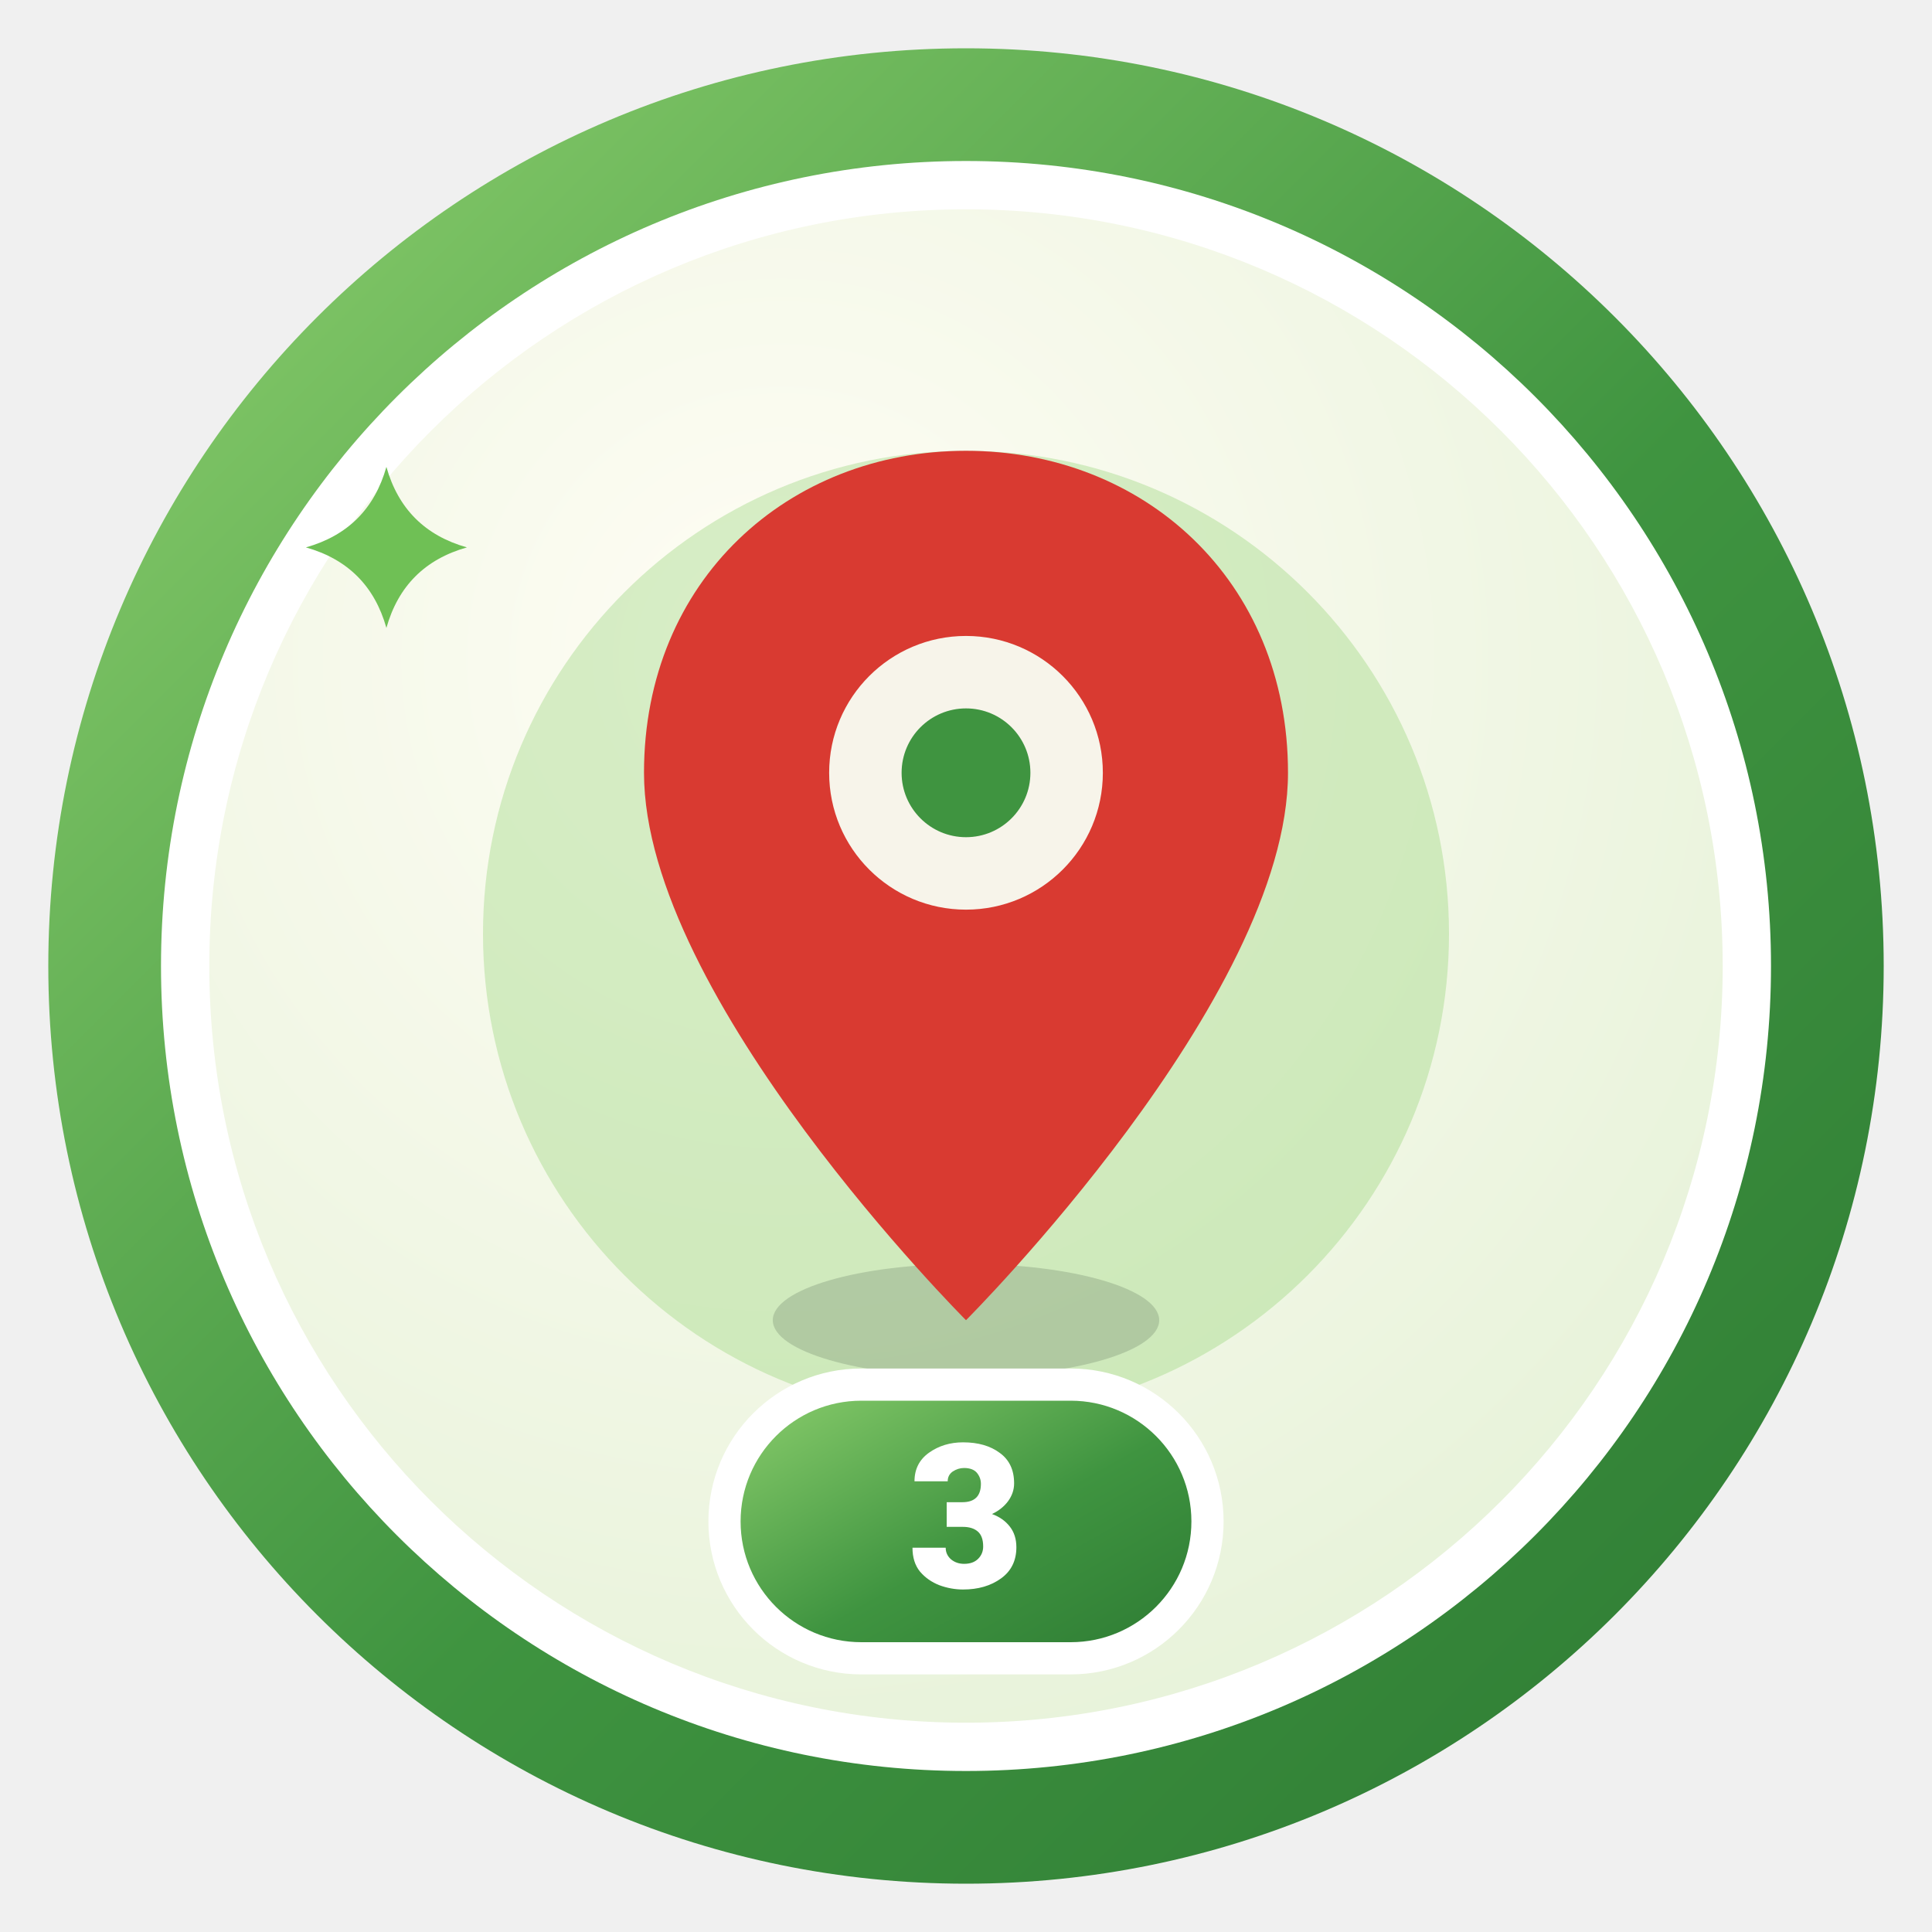
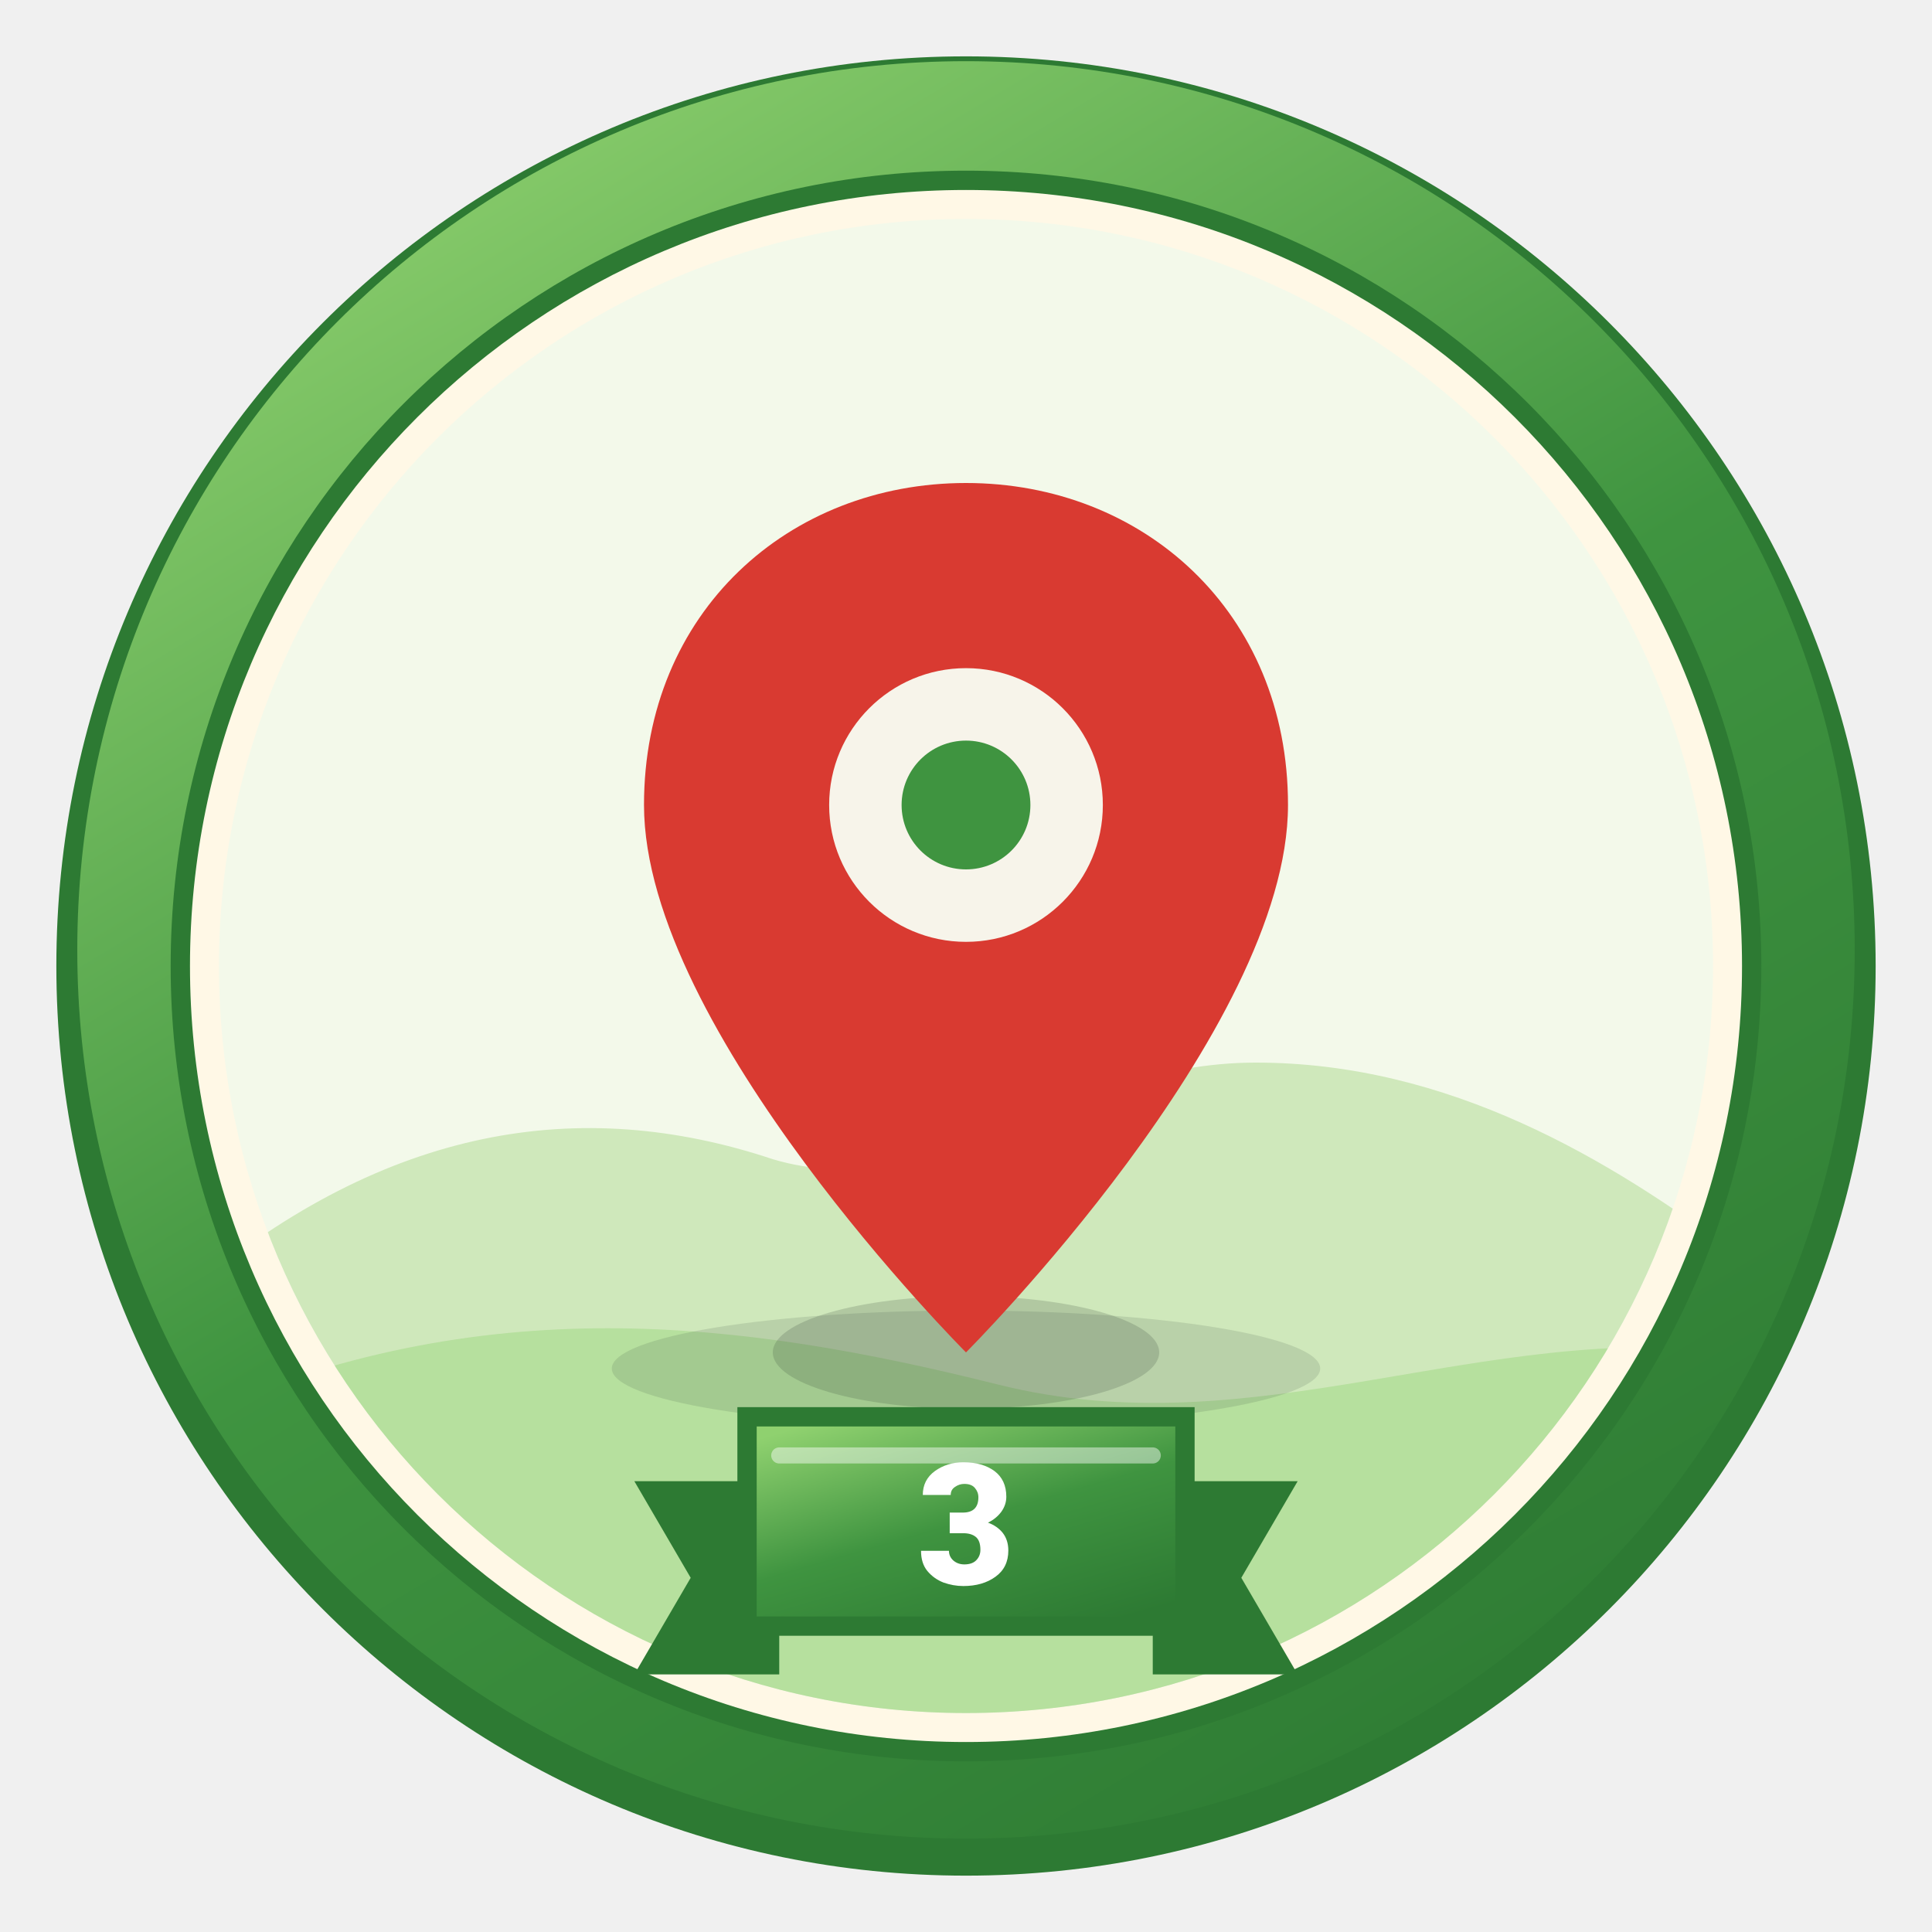
<svg xmlns="http://www.w3.org/2000/svg" viewBox="0 0 120 120" class="bx-badge bx-badge-common" data-badge="towns-3">
  <style>.b-float{animation:b-float 4.8s ease-in-out infinite}
.b-sway{animation:b-sway 5.6s ease-in-out infinite;transform-box:fill-box;transform-origin:50% 100%}
.b-pulse{animation:b-pulse 3.6s ease-in-out infinite}
.b-twinkle{animation:b-twinkle 2.8s ease-in-out infinite;transform-box:fill-box;transform-origin:center}
.b-spin{animation:b-spin 28s linear infinite;transform-origin:60px 60px}
.b-blink{animation:b-blink 5.2s 1.2s infinite;transform-box:fill-box;transform-origin:center;transform:scaleY(0)}
@keyframes b-float{0%,100%{transform:translateY(0)}50%{transform:translateY(-2.5px)}}
@keyframes b-sway{0%,100%{transform:rotate(-3deg)}50%{transform:rotate(3deg)}}
@keyframes b-pulse{0%,100%{opacity:.55}50%{opacity:1}}
@keyframes b-twinkle{0%,100%{opacity:.25;transform:scale(.7)}50%{opacity:1;transform:scale(1)}}
@keyframes b-spin{to{transform:rotate(360deg)}}
@keyframes b-blink{0%,92%,100%{transform:scaleY(0)}95%{transform:scaleY(1)}}
@media (prefers-reduced-motion:reduce){.b-float,.b-sway,.b-pulse,.b-twinkle,.b-spin,.b-blink{animation:none}}</style>
  <defs>
-     <radialGradient id="bx-towns-3-bg" cx=".38" cy=".3" r=".85">
-       <stop offset="0" stop-color="#fffdf5" />
-       <stop offset="1" stop-color="#e4f1d6" />
-     </radialGradient>
-     <linearGradient id="bx-towns-3-ring" x1="0" y1="0" x2="1" y2="1">
+     <linearGradient id="bx-towns-3-ring" x1=".2" y1="0" x2=".8" y2="1">
      <stop offset="0" stop-color="#8fd16f" />
-       <stop offset=".55" stop-color="#3f9440" />
+       <stop offset=".5" stop-color="#3f9440" />
      <stop offset="1" stop-color="#2d7a33" />
    </linearGradient>
    <clipPath id="bx-towns-3-clip">
-       <circle cx="60" cy="60" r="47" />
+       <circle cx="60" cy="60" r="46.4" />
    </clipPath>
    <radialGradient id="bx-towns-3-crown" cx=".4" cy=".28" r=".85">
      <stop offset="0" stop-color="#6fc055" />
      <stop offset=".65" stop-color="#3f9440" />
      <stop offset="1" stop-color="#2d7a33" />
    </radialGradient>
  </defs>
-   <circle cx="60" cy="60" r="57" fill="url(#bx-towns-3-ring)" />
-   <circle cx="60" cy="60" r="50" fill="#fff" />
-   <circle cx="60" cy="60" r="47" fill="url(#bx-towns-3-bg)" />
+   <circle cx="60" cy="60" r="56.5" fill="#2d7a33" />
+   <circle cx="60" cy="59" r="55.2" fill="url(#bx-towns-3-ring)" />
+   <path d="M17.5 46A44.5 44.5 0 0 1 102.5 46" fill="none" stroke="#8fd16f" stroke-width="2.2" stroke-linecap="round" opacity=".9" />
+   <circle cx="60" cy="60" r="49.4" fill="#2d7a33" />
+   <circle cx="60" cy="60" r="48.2" fill="#fff8e6" />
  <g clip-path="url(#bx-towns-3-clip)">
-     <circle class="b-pulse" cx="60" cy="58" r="30" fill="#8fd16f" opacity=".35" />
-     <ellipse cx="60" cy="82" rx="12" ry="3.5" fill="#26372c" opacity=".18" />
-     <g class="b-float">
-       <path d="M60 82C60 82 40 62 40 48C40 36 49 28 60 28C71 28 80 36 80 48C80 62 60 82 60 82Z" fill="#d93a31" />
-       <circle cx="60" cy="48" r="8.5" fill="#f7f4ea" />
-       <circle cx="60" cy="48" r="4" fill="#3f9440" />
+     <circle cx="60" cy="60" r="46.4" fill="#f3f9ea" />
+     <path d="M12 80C24 70 36 68 48 72C58 75 66 66 78 66C90 66 100 72 108 78V108H12Z" fill="#cfe8bb" />
+     <path d="M12 88C30 80 46 82 62 86C78 90 92 82 108 84V108H12Z" fill="#8fd16f" opacity=".38" />
+     <ellipse cx="60" cy="85" rx="22" ry="3.6" fill="#26372c" opacity=".13" />
+     <g transform="translate(0 2)">
+       <ellipse cx="60" cy="82" rx="12" ry="3.5" fill="#26372c" opacity=".18" />
+       <g class="b-float">
+         <path d="M60 82C60 82 40 62 40 48C40 36 49 28 60 28C71 28 80 36 80 48C80 62 60 82 60 82Z" fill="#d93a31" />
+         <circle cx="60" cy="48" r="8.5" fill="#f7f4ea" />
+         <circle cx="60" cy="48" r="4" fill="#3f9440" />
+       </g>
    </g>
  </g>
-   <path class="b-twinkle" style="animation-delay:0s" fill="#6fc055" d="M24 29Q25.1 32.9 29 34Q25.1 35.1 24 39Q22.9 35.1 19 34Q22.9 32.9 24 29Z" />
  <g>
-     <rect x="45" y="86" width="30" height="17" rx="8.5" fill="url(#bx-towns-3-ring)" stroke="#fff" stroke-width="2" />
-     <text x="60" y="98.6" text-anchor="middle" font-family="system-ui,-apple-system,'Segoe UI',Roboto,Arial,sans-serif" font-size="12.5" font-weight="800" fill="#fff">3</text>
+     <path d="M39.4 92L48.4 92L48.4 104L39.4 104L42.9 98Z" fill="#2d7a33" />
+     <path d="M80.6 92L71.6 92L71.6 104L80.6 104L77.1 98Z" fill="#2d7a33" />
+     <path d="M46.4 88H73.6V101H46.4Z" fill="url(#bx-towns-3-ring)" stroke="#2d7a33" stroke-width="1.2" />
+     <path d="M48.4 90.4H71.6" stroke="#fff" stroke-width="1" opacity=".45" stroke-linecap="round" />
+     <text x="60" y="98.4" text-anchor="middle" font-family="system-ui,-apple-system,'Segoe UI',Roboto,Arial,sans-serif" font-size="10.5" font-weight="800" letter-spacing=".4" fill="#fff">3</text>
  </g>
</svg>
